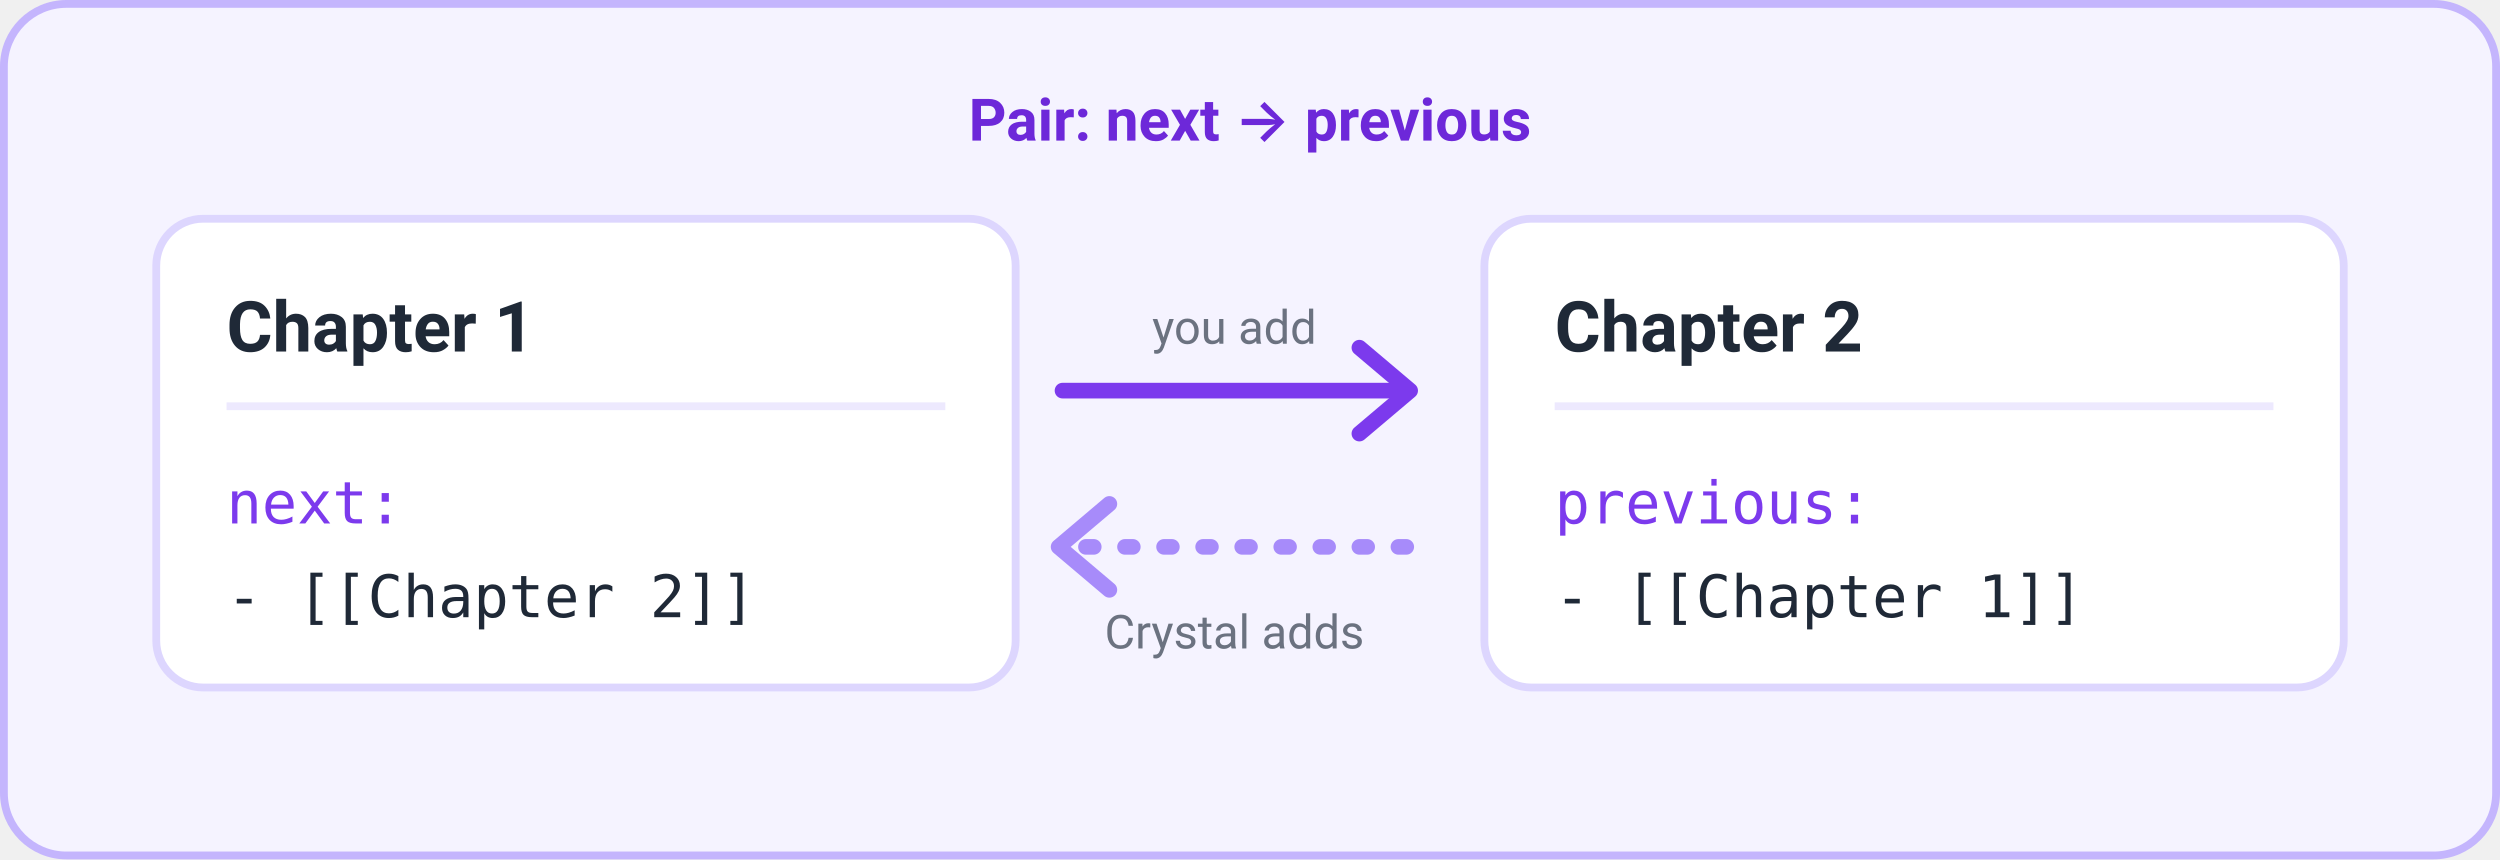
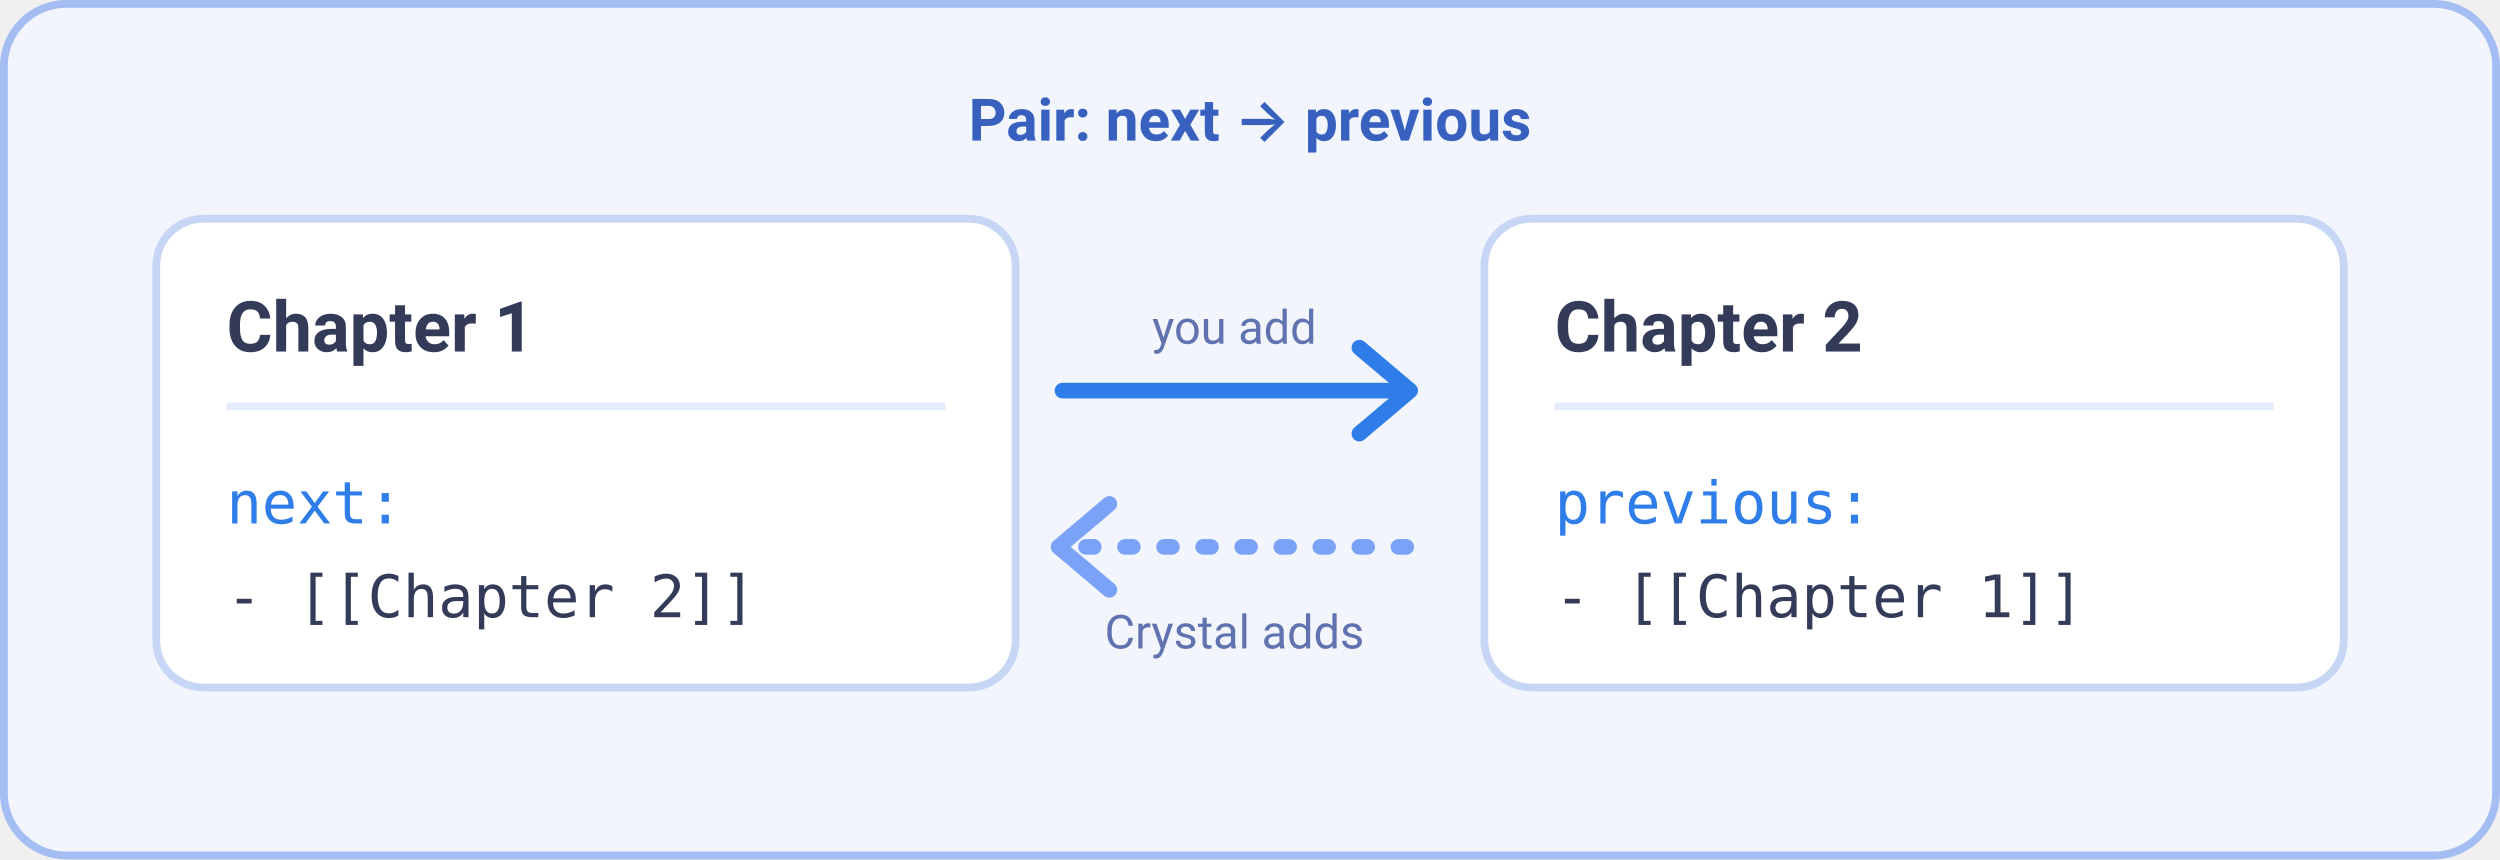
<svg xmlns="http://www.w3.org/2000/svg" viewBox="0 0 640 220" role="img" aria-label="Property link: next in Chapter 1 adds previous in Chapter 2" font-family="system-ui, -apple-system, &quot;Segoe UI&quot;, Roboto, sans-serif">
-   <style>@media (prefers-color-scheme: dark){.f1f2937{fill:#e6edf3} .f6b7280{fill:#9ca3af} .f6d28d9{fill:#c4b5fd} .f7c3aed{fill:#c4b5fd} .ff5f3ff{fill:#1b1530} .fffffff{fill:#0d1117} .s7c3aed{stroke:#c4b5fd} .sa78bfa{stroke:#8b5cf6} .sc4b5fd{stroke:#6d28d9} .sddd6fe{stroke:#3b2a6b} .sede9fe{stroke:#2a2140}}</style>
-   <rect class="ff5f3ff sc4b5fd" x="1" y="1" width="638" height="218" rx="16" fill="#f5f3ff" stroke="#c4b5fd" stroke-width="2" />
-   <text class="f6d28d9" x="320" y="36" text-anchor="middle" font-size="15" font-weight="600" fill="#6d28d9">Pair: next → previous</text>
+   <style>@media (prefers-color-scheme: dark){.f1f2937{fill:#c0caf5} .f6b7280{fill:#9aa5ce} .f6d28d9{fill:#7aa2f7} .f7c3aed{fill:#7aa2f7} .ff5f3ff{fill:#1f2335} .fffffff{fill:#1a1b26} .s7c3aed{stroke:#7aa2f7} .sa78bfa{stroke:#7aa2f7} .sc4b5fd{stroke:#3d59a1} .sddd6fe{stroke:#3b4261} .sede9fe{stroke:#292e42}}</style>
+   <rect class="ff5f3ff sc4b5fd" x="1" y="1" width="638" height="218" rx="16" fill="#f2f5fc" stroke="#a4bdf2" stroke-width="2" />
+   <text class="f6d28d9" x="320" y="36" text-anchor="middle" font-size="15" font-weight="600" fill="#3760bf">Pair: next → previous</text>
  <g transform="translate(40 56)">
-     <rect class="fffffff sddd6fe" width="220" height="120" rx="12" fill="#ffffff" stroke="#ddd6fe" stroke-width="2" />
-     <text class="f1f2937" x="18" y="34" font-size="18" font-weight="700" fill="#1f2937">Chapter 1</text>
-     <line class="sede9fe" x1="18" y1="48" x2="202" y2="48" stroke="#ede9fe" stroke-width="2" />
-     <text class="f7c3aed" x="18" y="78" font-size="15" fill="#7c3aed" font-family="ui-monospace, SFMono-Regular, Menlo, Consolas, monospace">next:</text>
-     <text class="f1f2937" x="18" y="102" font-size="15" fill="#1f2937" font-family="ui-monospace, SFMono-Regular, Menlo, Consolas, monospace">  - [[Chapter 2]]</text>
+     <rect class="fffffff sddd6fe" width="220" height="120" rx="12" fill="#ffffff" stroke="#c8d6f5" stroke-width="2" />
+     <text class="f1f2937" x="18" y="34" font-size="18" font-weight="700" fill="#343b58">Chapter 1</text>
+     <line class="sede9fe" x1="18" y1="48" x2="202" y2="48" stroke="#e4ebfa" stroke-width="2" />
+     <text class="f7c3aed" x="18" y="78" font-size="15" fill="#2e7de9" font-family="ui-monospace, SFMono-Regular, Menlo, Consolas, monospace">next:</text>
+     <text class="f1f2937" x="18" y="102" font-size="15" fill="#343b58" font-family="ui-monospace, SFMono-Regular, Menlo, Consolas, monospace">  - [[Chapter 2]]</text>
  </g>
  <g transform="translate(380 56)">
-     <rect class="fffffff sddd6fe" width="220" height="120" rx="12" fill="#ffffff" stroke="#ddd6fe" stroke-width="2" />
-     <text class="f1f2937" x="18" y="34" font-size="18" font-weight="700" fill="#1f2937">Chapter 2</text>
-     <line class="sede9fe" x1="18" y1="48" x2="202" y2="48" stroke="#ede9fe" stroke-width="2" />
-     <text class="f7c3aed" x="18" y="78" font-size="15" fill="#7c3aed" font-family="ui-monospace, SFMono-Regular, Menlo, Consolas, monospace">previous:</text>
-     <text class="f1f2937" x="18" y="102" font-size="15" fill="#1f2937" font-family="ui-monospace, SFMono-Regular, Menlo, Consolas, monospace">  - [[Chapter 1]]</text>
+     <rect class="fffffff sddd6fe" width="220" height="120" rx="12" fill="#ffffff" stroke="#c8d6f5" stroke-width="2" />
+     <text class="f1f2937" x="18" y="34" font-size="18" font-weight="700" fill="#343b58">Chapter 2</text>
+     <line class="sede9fe" x1="18" y1="48" x2="202" y2="48" stroke="#e4ebfa" stroke-width="2" />
+     <text class="f7c3aed" x="18" y="78" font-size="15" fill="#2e7de9" font-family="ui-monospace, SFMono-Regular, Menlo, Consolas, monospace">previous:</text>
+     <text class="f1f2937" x="18" y="102" font-size="15" fill="#343b58" font-family="ui-monospace, SFMono-Regular, Menlo, Consolas, monospace">  - [[Chapter 1]]</text>
  </g>
-   <path class="s7c3aed" d="M272 100 h88" stroke="#7c3aed" stroke-width="4" stroke-linecap="round" />
-   <path class="s7c3aed" d="M348 89 l13 11 -13 11" fill="none" stroke="#7c3aed" stroke-width="4" stroke-linecap="round" stroke-linejoin="round" />
-   <text class="f6b7280" x="316" y="88" text-anchor="middle" font-size="12" fill="#6b7280">you add</text>
-   <path class="sa78bfa" d="M360 140 h-88" stroke="#a78bfa" stroke-width="4" stroke-linecap="round" stroke-dasharray="2 8" />
-   <path class="sa78bfa" d="M284 129 l-13 11 13 11" fill="none" stroke="#a78bfa" stroke-width="4" stroke-linecap="round" stroke-linejoin="round" />
-   <text class="f6b7280" x="316" y="166" text-anchor="middle" font-size="12" fill="#6b7280">Crystal adds</text>
+   <path class="s7c3aed" d="M272 100 h88" stroke="#2e7de9" stroke-width="4" stroke-linecap="round" />
+   <path class="s7c3aed" d="M348 89 l13 11 -13 11" fill="none" stroke="#2e7de9" stroke-width="4" stroke-linecap="round" stroke-linejoin="round" />
+   <text class="f6b7280" x="316" y="88" text-anchor="middle" font-size="12" fill="#6172b0">you add</text>
+   <path class="sa78bfa" d="M360 140 h-88" stroke="#7aa2f7" stroke-width="4" stroke-linecap="round" stroke-dasharray="2 8" />
+   <path class="sa78bfa" d="M284 129 l-13 11 13 11" fill="none" stroke="#7aa2f7" stroke-width="4" stroke-linecap="round" stroke-linejoin="round" />
+   <text class="f6b7280" x="316" y="166" text-anchor="middle" font-size="12" fill="#6172b0">Crystal adds</text>
</svg>
